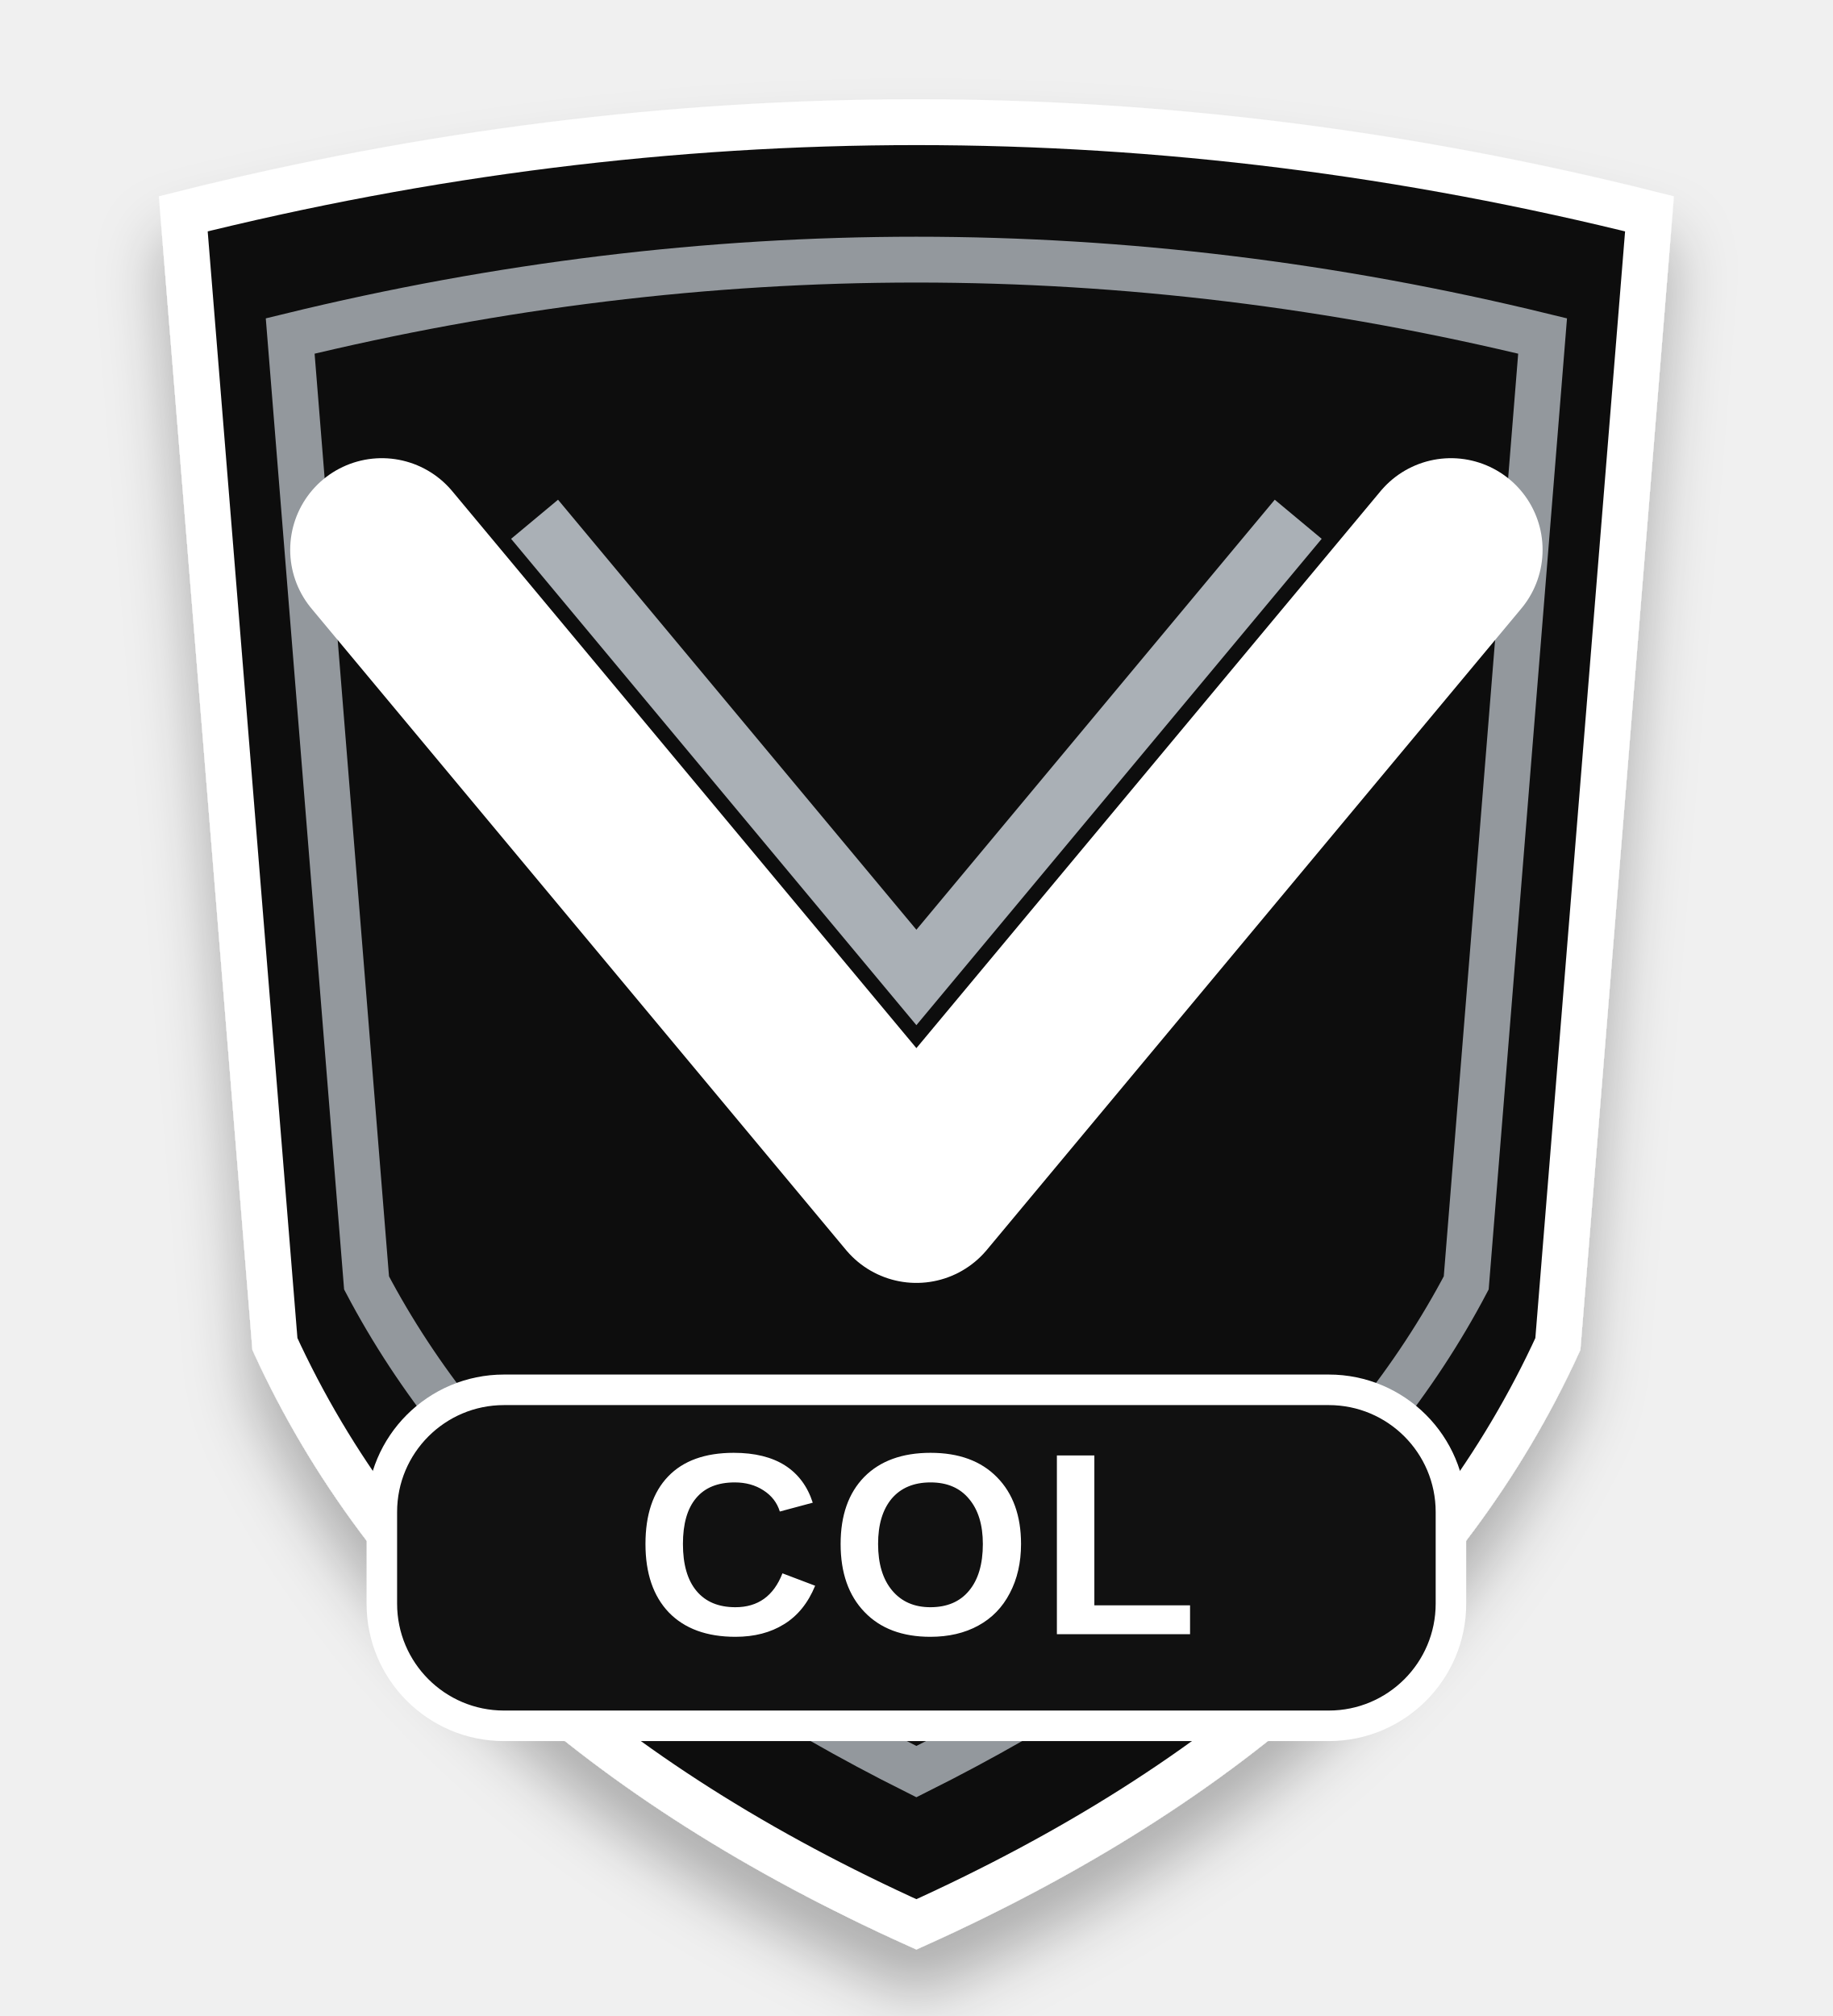
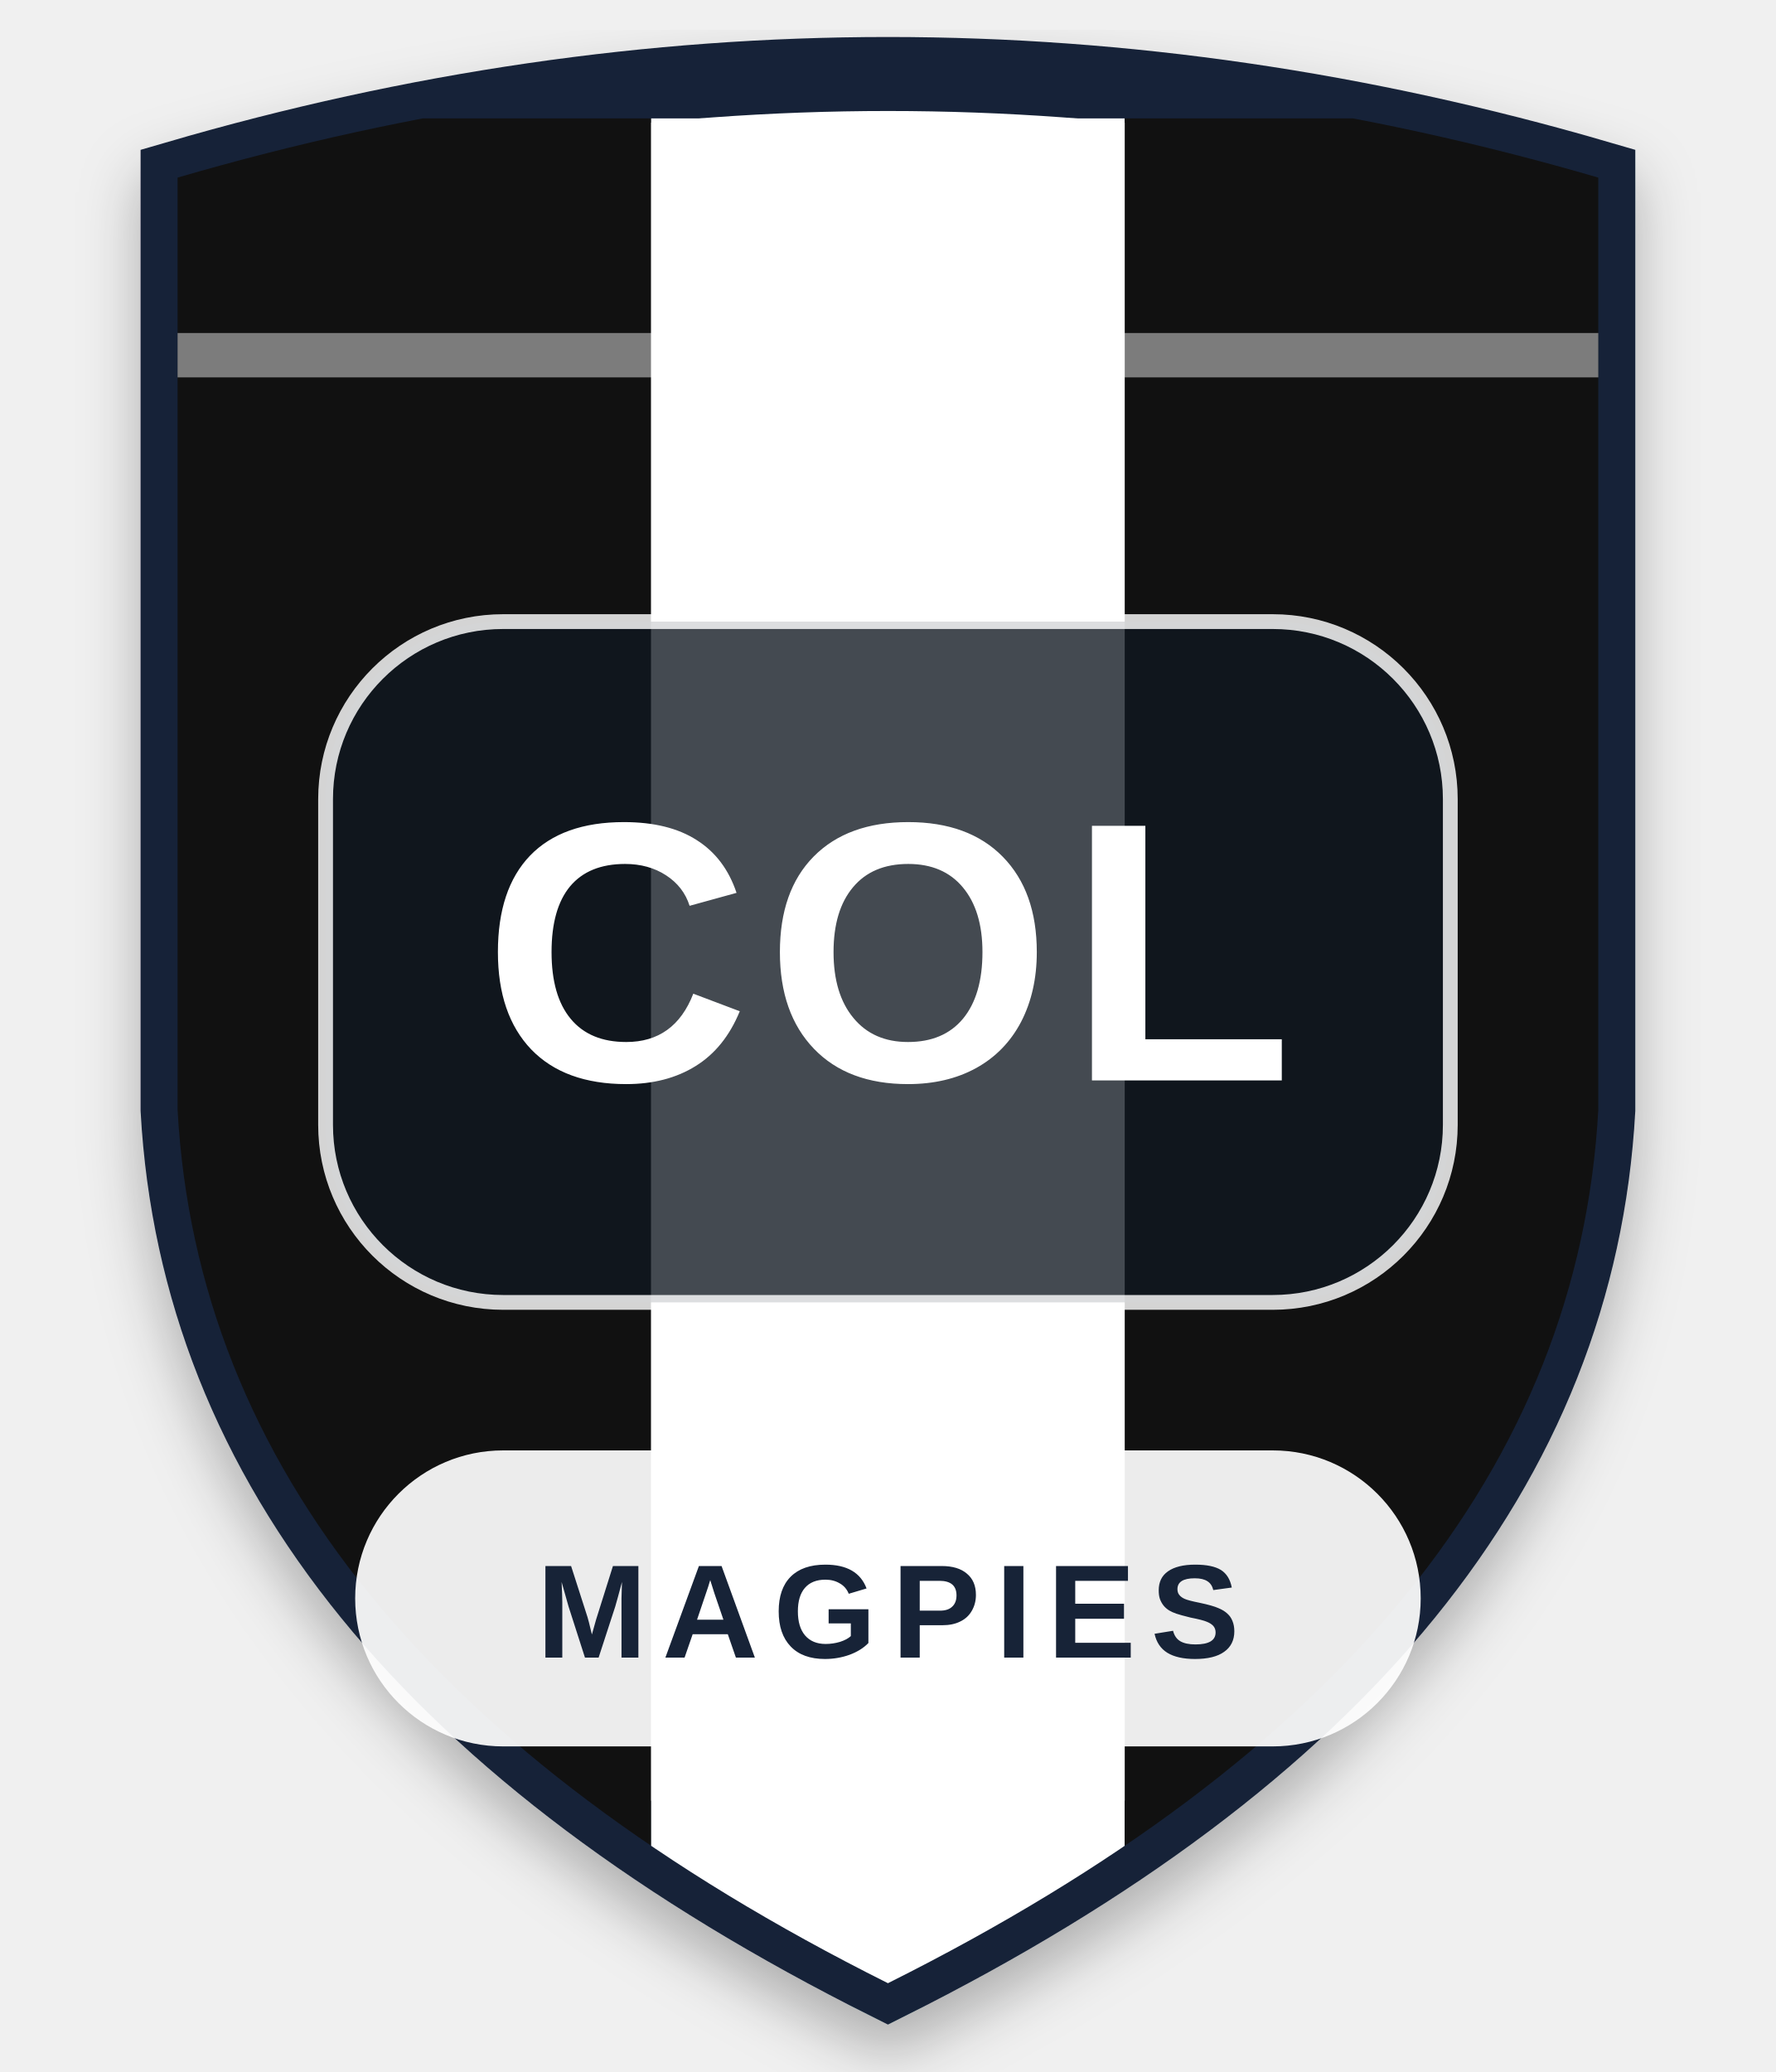
- <svg xmlns="http://www.w3.org/2000/svg" viewBox="0 0 120 132" role="img" aria-label="COL independent club mark">
+ <svg xmlns="http://www.w3.org/2000/svg" viewBox="0 0 120 140" role="img" aria-label="MAGPIES club mark">
  <defs>
+     <clipPath id="shield">
+       <path d="M12 12 Q60 -2 108 12 V75 Q106 111 60 134 Q14 111 12 75 Z" />
+     </clipPath>
    <filter id="s">
-       <feDropShadow dx="0" dy="3" stdDeviation="2" flood-opacity=".28" />
+       <feDropShadow dx="0" dy="2" stdDeviation="2" flood-opacity=".28" />
    </filter>
  </defs>
-   <path d="M12 14 Q60 2 108 14 L102 88 Q91 112 60 126 Q29 112 18 88 Z" fill="#111111" stroke="#ffffff" stroke-width="3" filter="url(#s)" />
-   <path d="M19 22 Q60 12 101 22 L96 84 Q86 103 60 116 Q34 103 24 84 Z" fill="none" stroke="#AAB0B6" stroke-width="3" opacity=".85" />
-   <path d="M25 36 L60 78 L95 36" fill="none" stroke="#FFFFFF" stroke-width="12" stroke-linecap="round" stroke-linejoin="round" />
-   <path d="M35 34 L60 64 L85 34" fill="none" stroke="#AAB0B6" stroke-width="4" />
-   <rect x="25" y="91" width="70" height="22" rx="8" fill="#111111" stroke="#FFFFFF" stroke-width="2" />
-   <text x="60" y="107" text-anchor="middle" font-family="Arial Black, Arial, sans-serif" font-size="17" font-weight="900" fill="#FFFFFF" letter-spacing=".5">COL</text>
+   <path d="M12 12 Q60 -2 108 12 V75 Q106 111 60 134 Q14 111 12 75 Z" fill="#fff" stroke="#172337" stroke-width="5" filter="url(#s)" />
+   <g clip-path="url(#shield)">
+     <rect x="10" y="8" width="34" height="128" fill="#111111" />
+     <rect x="44" y="8" width="32" height="128" fill="#ffffff" />
+     <rect x="76" y="8" width="34" height="128" fill="#111111" />
+     <path d="M8 24 H112" stroke="rgba(255,255,255,.45)" stroke-width="3" />
+   </g>
+   <rect x="22" y="42" width="76" height="46" rx="12" fill="#101820" fill-opacity=".78" stroke="#fff" stroke-opacity=".82" />
+   <text x="60" y="73" text-anchor="middle" fill="#fff" font-family="Arial Black,Arial,sans-serif" font-size="25" font-weight="900" letter-spacing="1">COL</text>
+   <rect x="24" y="98" width="72" height="20" rx="10" fill="#fff" fill-opacity=".92" />
+   <text x="60" y="112" text-anchor="middle" fill="#172337" font-family="Arial,Helvetica,sans-serif" font-size="9" font-weight="900" letter-spacing="1">MAGPIES</text>
</svg>
